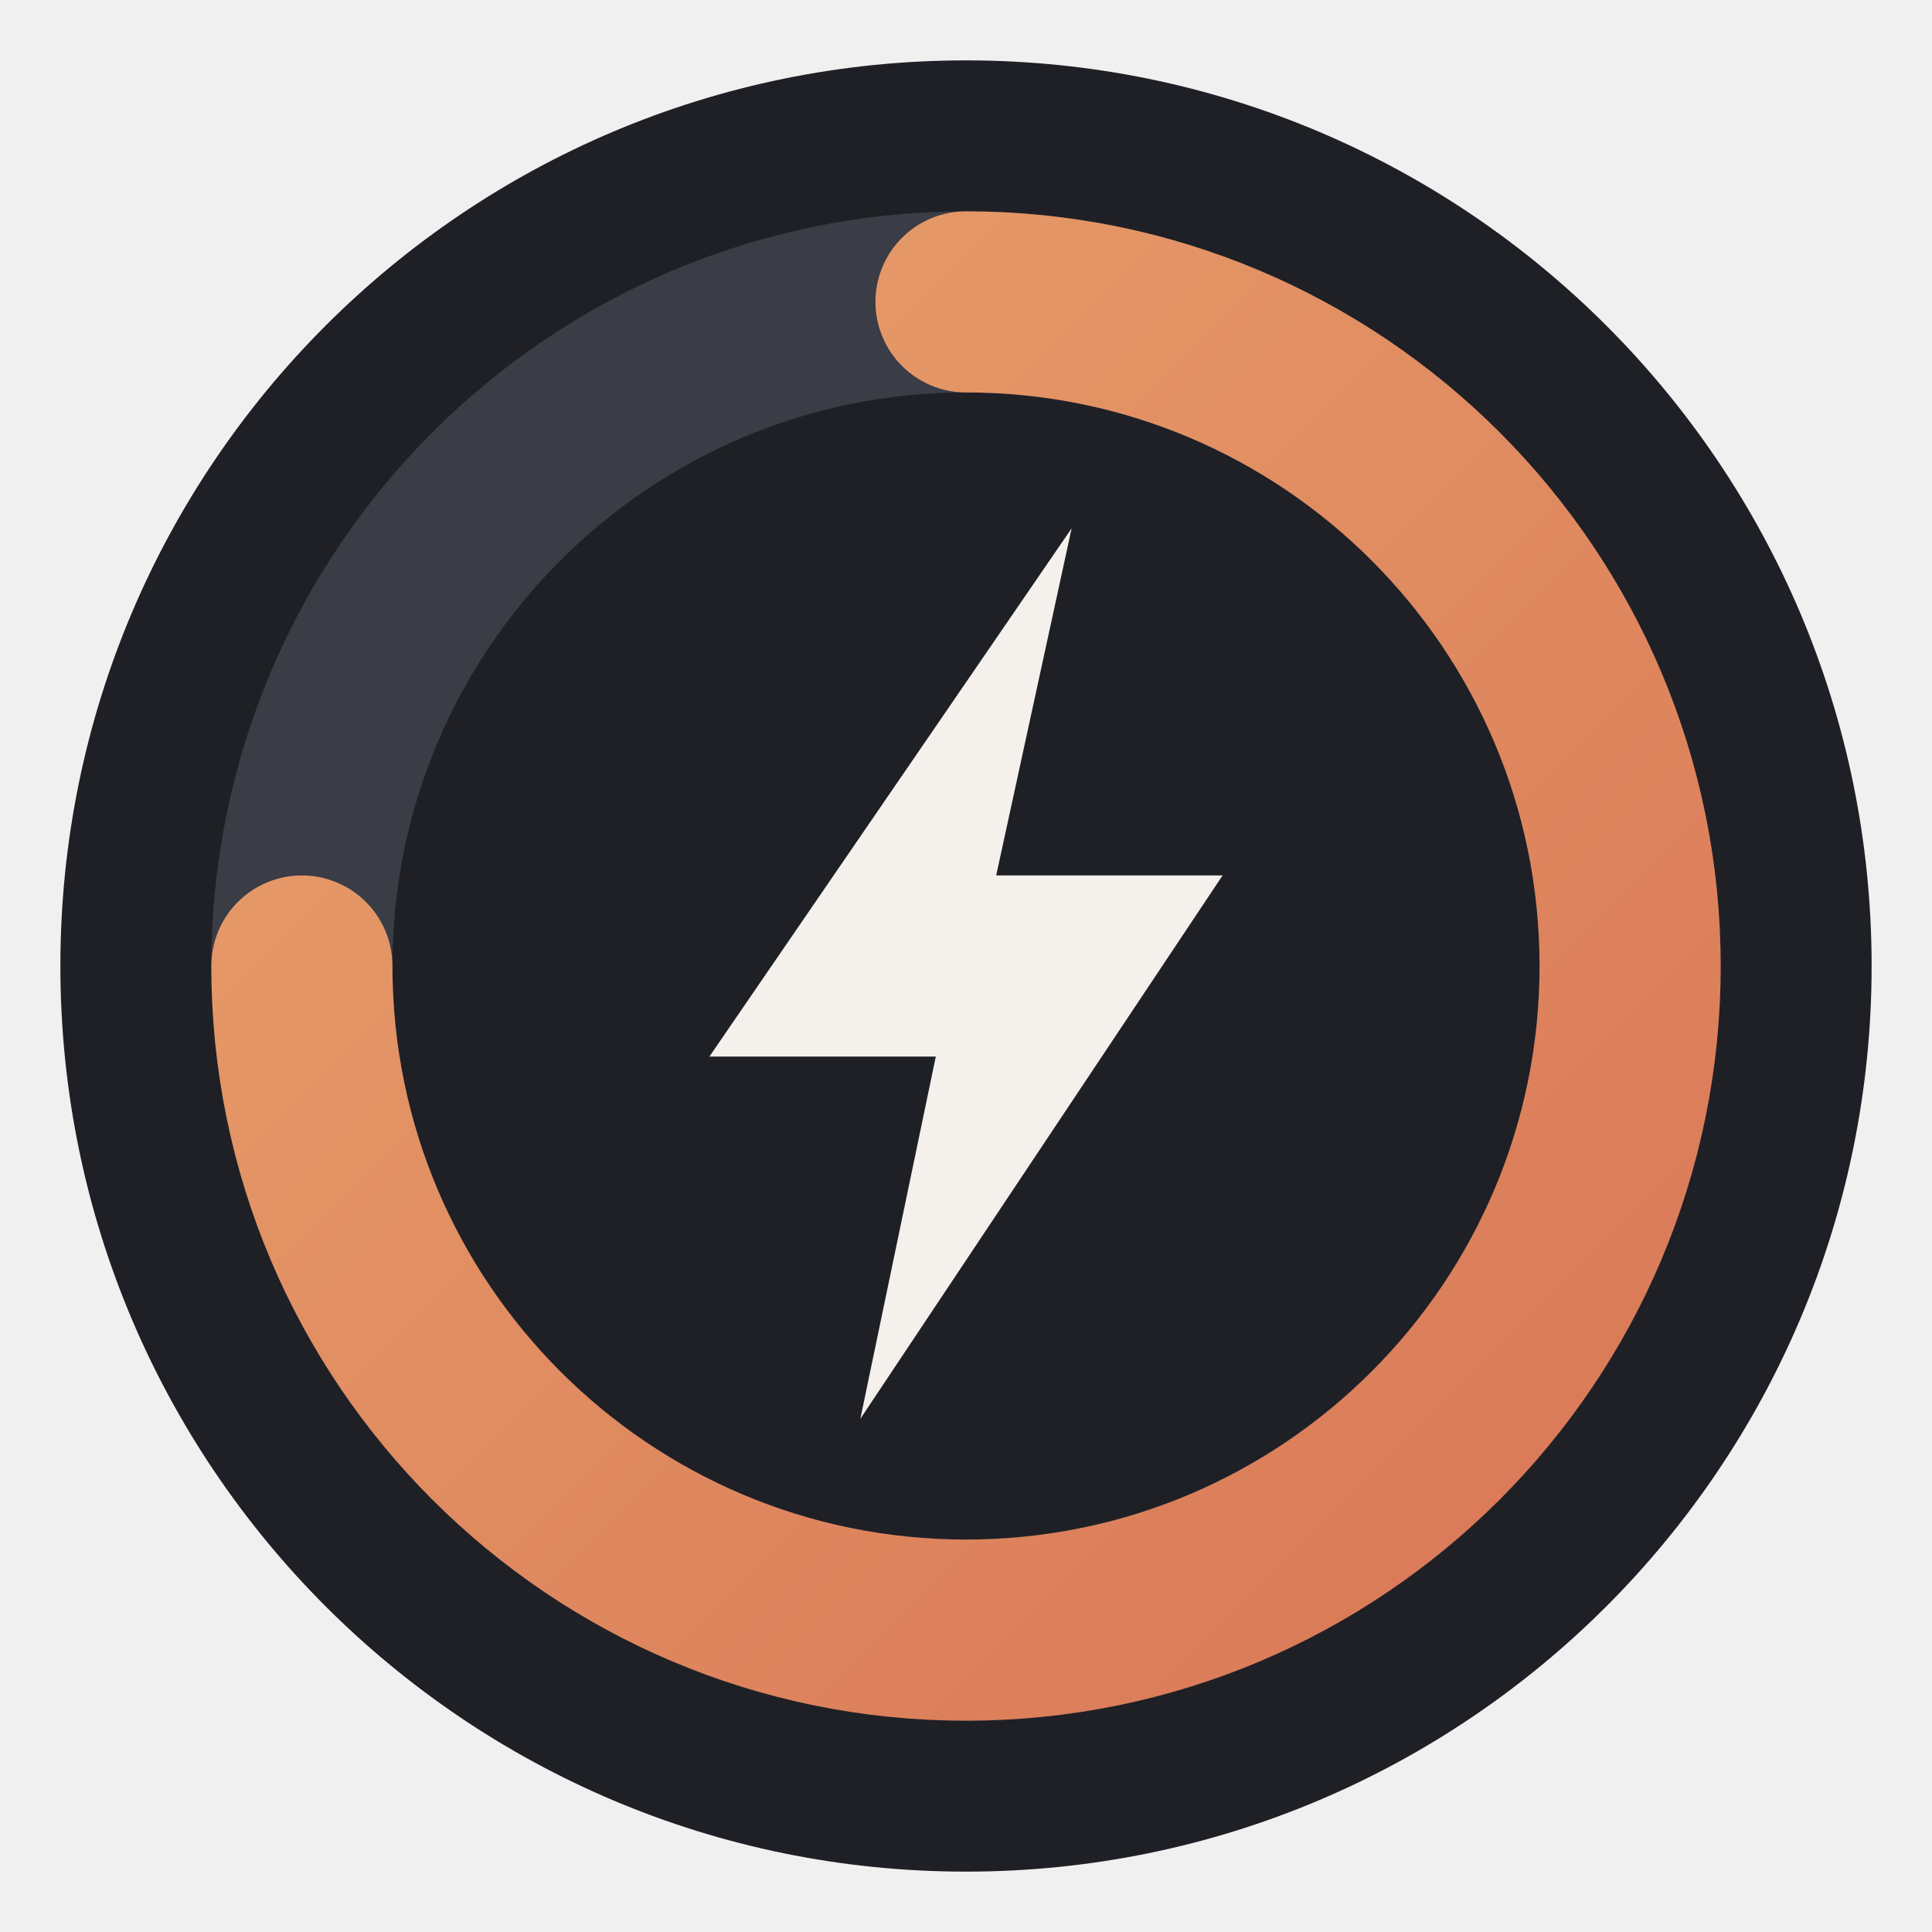
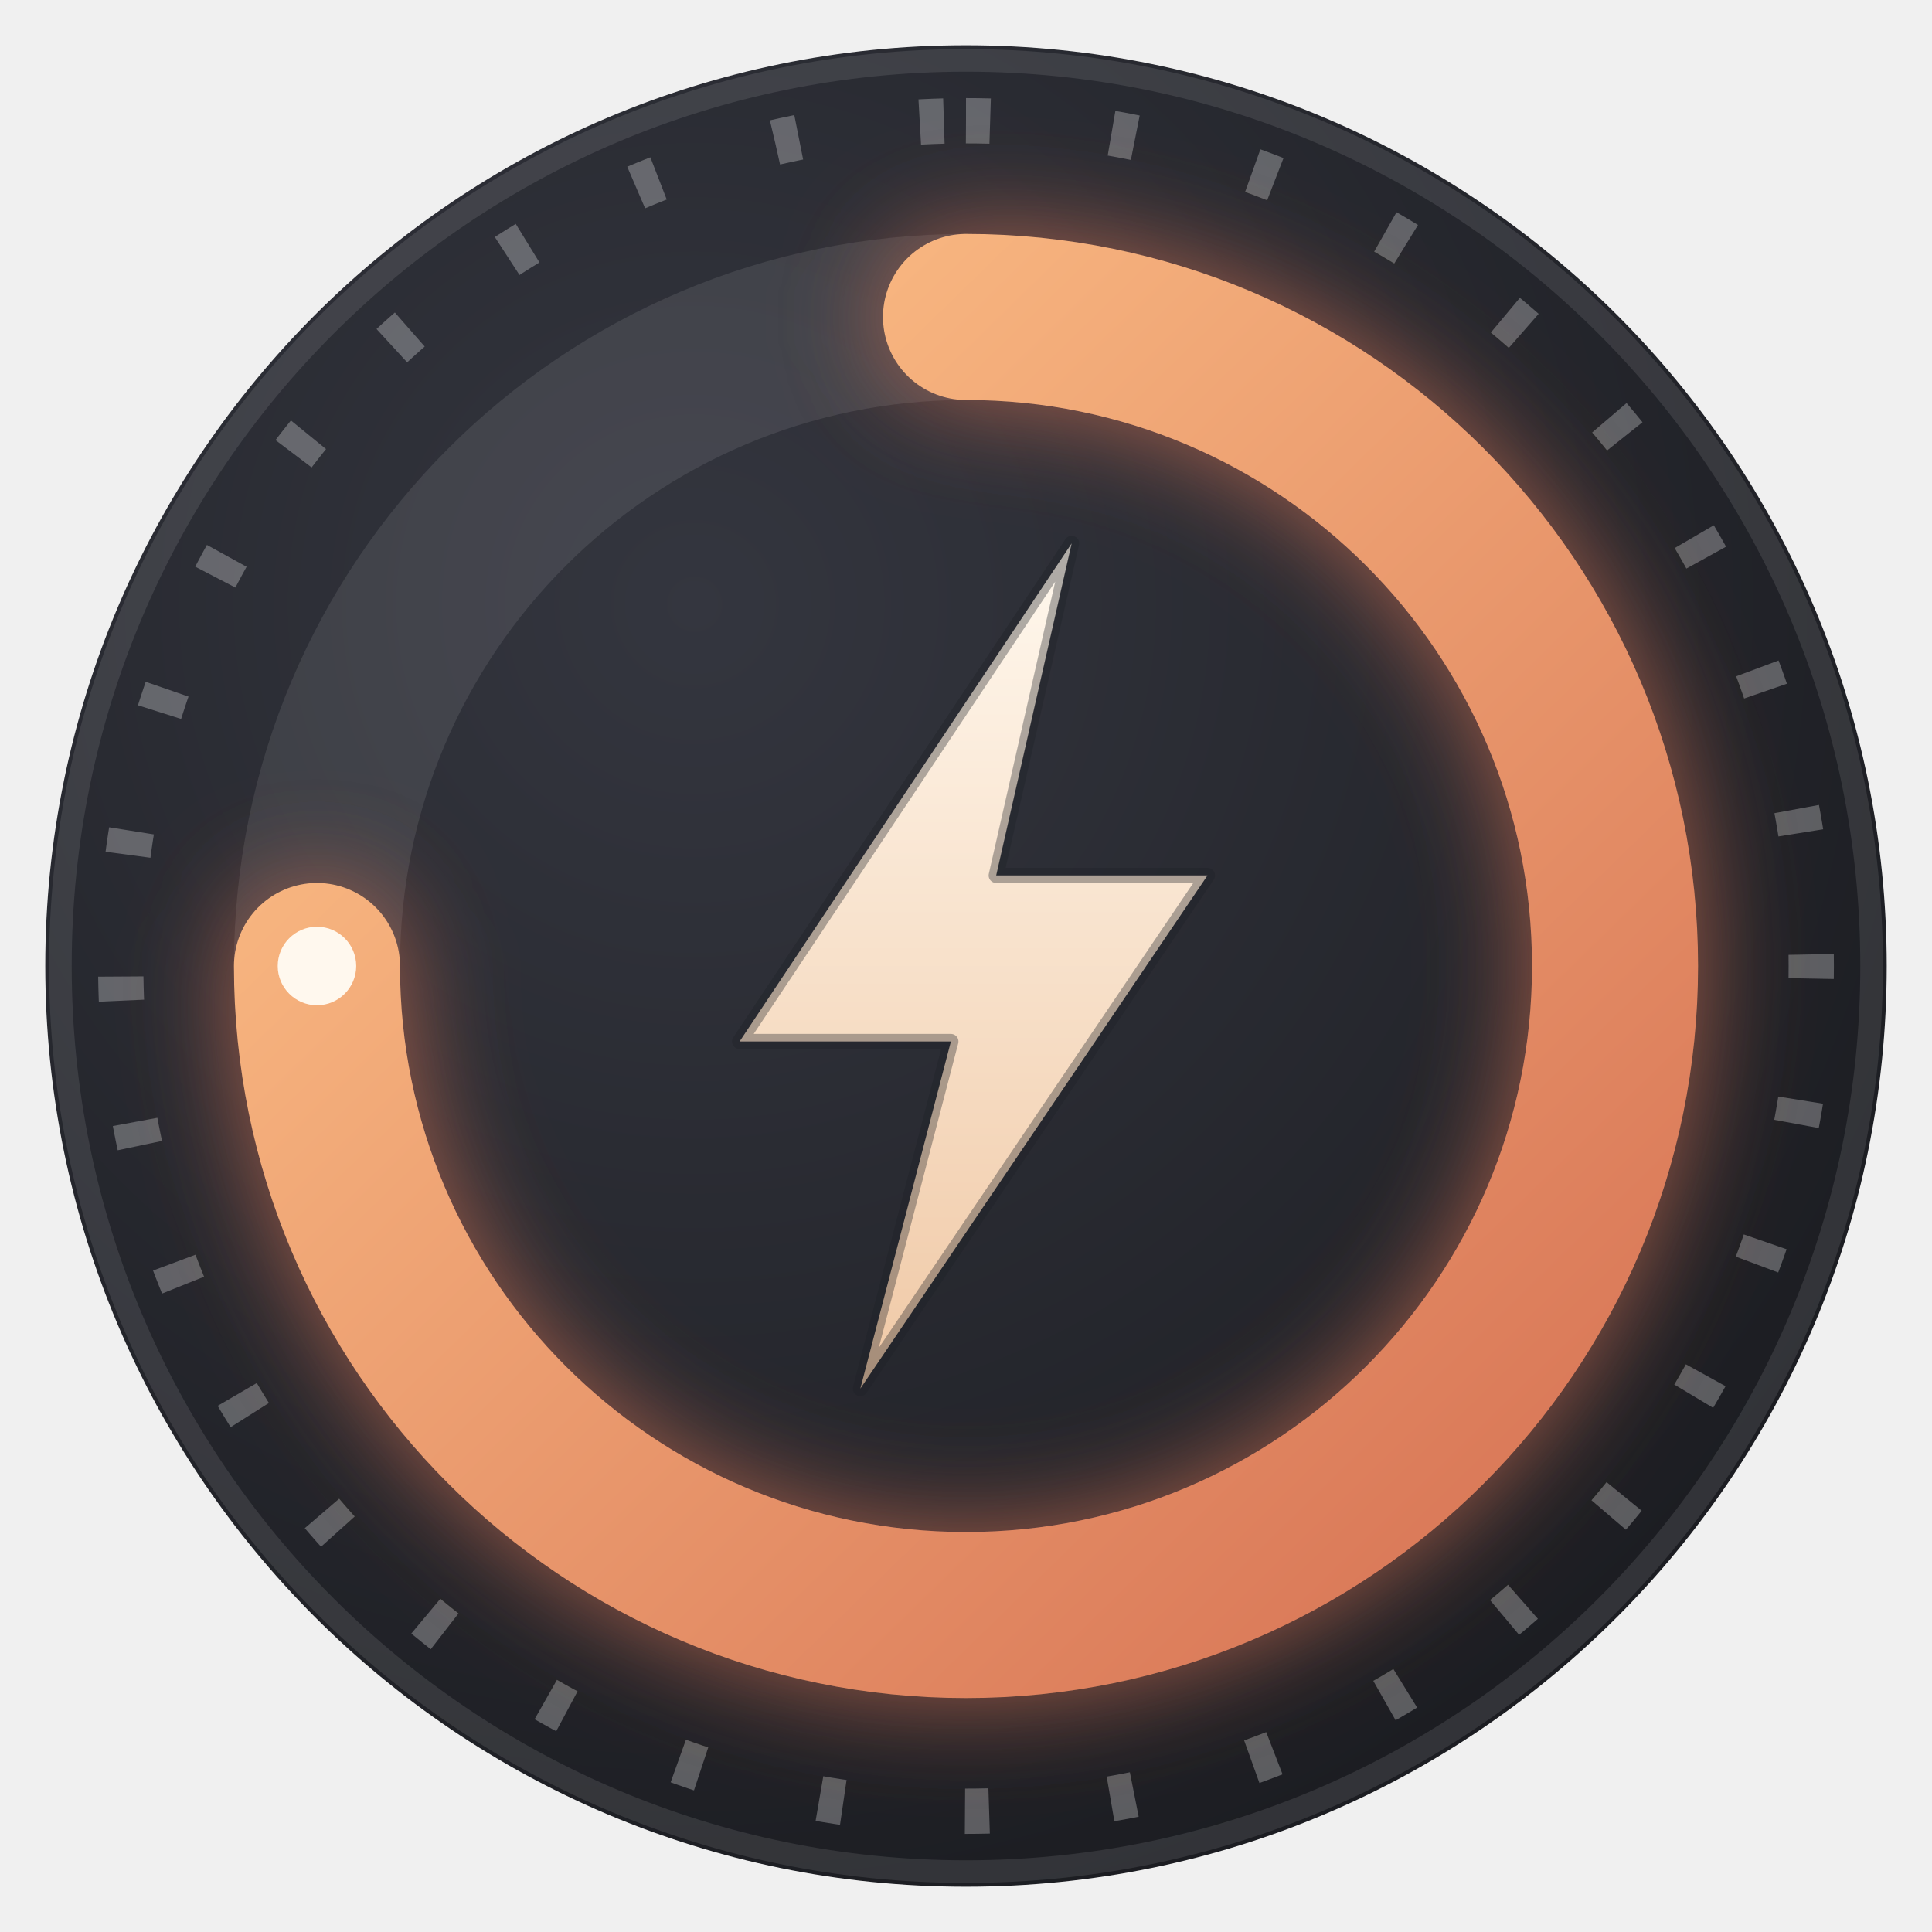
<svg xmlns="http://www.w3.org/2000/svg" viewBox="0 0 128 128">
  <defs>
-     <linearGradient id="g" x1="0" y1="0" x2="1" y2="1">
-       <stop offset="0" stop-color="#e8a06b" />
+     <radialGradient id="bg" cx="0.35" cy="0.3" r="0.9">
+       <stop offset="0" stop-color="#34363f" />
+       <stop offset="1" stop-color="#17181c" />
+     </radialGradient>
+     <linearGradient id="arc" gradientUnits="userSpaceOnUse" x1="24" y1="18" x2="104" y2="100">
+       <stop offset="0" stop-color="#ffc58a" />
      <stop offset="1" stop-color="#d97757" />
    </linearGradient>
+     <linearGradient id="bolt" x1="0" y1="0" x2="0" y2="1">
+       <stop offset="0" stop-color="#fff8ee" />
+       <stop offset="1" stop-color="#f0c9a6" />
+     </linearGradient>
+     <filter id="glow" x="-30%" y="-30%" width="160%" height="160%">
+       <feGaussianBlur stdDeviation="3.5" />
+     </filter>
  </defs>
-   <circle cx="64" cy="64" r="60" fill="#1f2025" />
-   <circle cx="64" cy="64" r="44" fill="none" stroke="#3a3c46" stroke-width="12" />
-   <path d="M64 20 A44 44 0 1 1 20 64" fill="none" stroke="url(#g)" stroke-width="12" stroke-linecap="round" />
-   <polygon points="71,35 47,70 62,70 57,94 81,58 66,58" fill="#f4f1ec" />
+   <circle cx="64" cy="64" r="61" fill="url(#bg)" />
+   <circle cx="64" cy="64" r="60" fill="none" stroke="#ffffff" stroke-opacity=".10" stroke-width="1.5" />
+   <circle cx="64" cy="64" r="56" fill="none" stroke="#ffffff" stroke-opacity=".28" stroke-width="3" stroke-dasharray="1.6 8.09" transform="rotate(-90 64 64)" />
+   <circle cx="64" cy="64" r="43" fill="none" stroke="#ffffff" stroke-opacity=".09" stroke-width="11" />
+   <path d="M64 21 A43 43 0 1 1 21 64" fill="none" stroke="#d97757" stroke-opacity=".7" stroke-width="11" stroke-linecap="round" filter="url(#glow)" />
+   <path d="M64 21 A43 43 0 1 1 21 64" fill="none" stroke="url(#arc)" stroke-width="11" stroke-linecap="round" />
+   <circle cx="21" cy="64" r="2.6" fill="#fff8ee" />
+   <path d="M71 36 L49 69 H63 L57 92 L80 58 H66 Z" fill="url(#bolt)" stroke="#1f2025" stroke-opacity=".35" stroke-width="1" stroke-linejoin="round" />
</svg>
